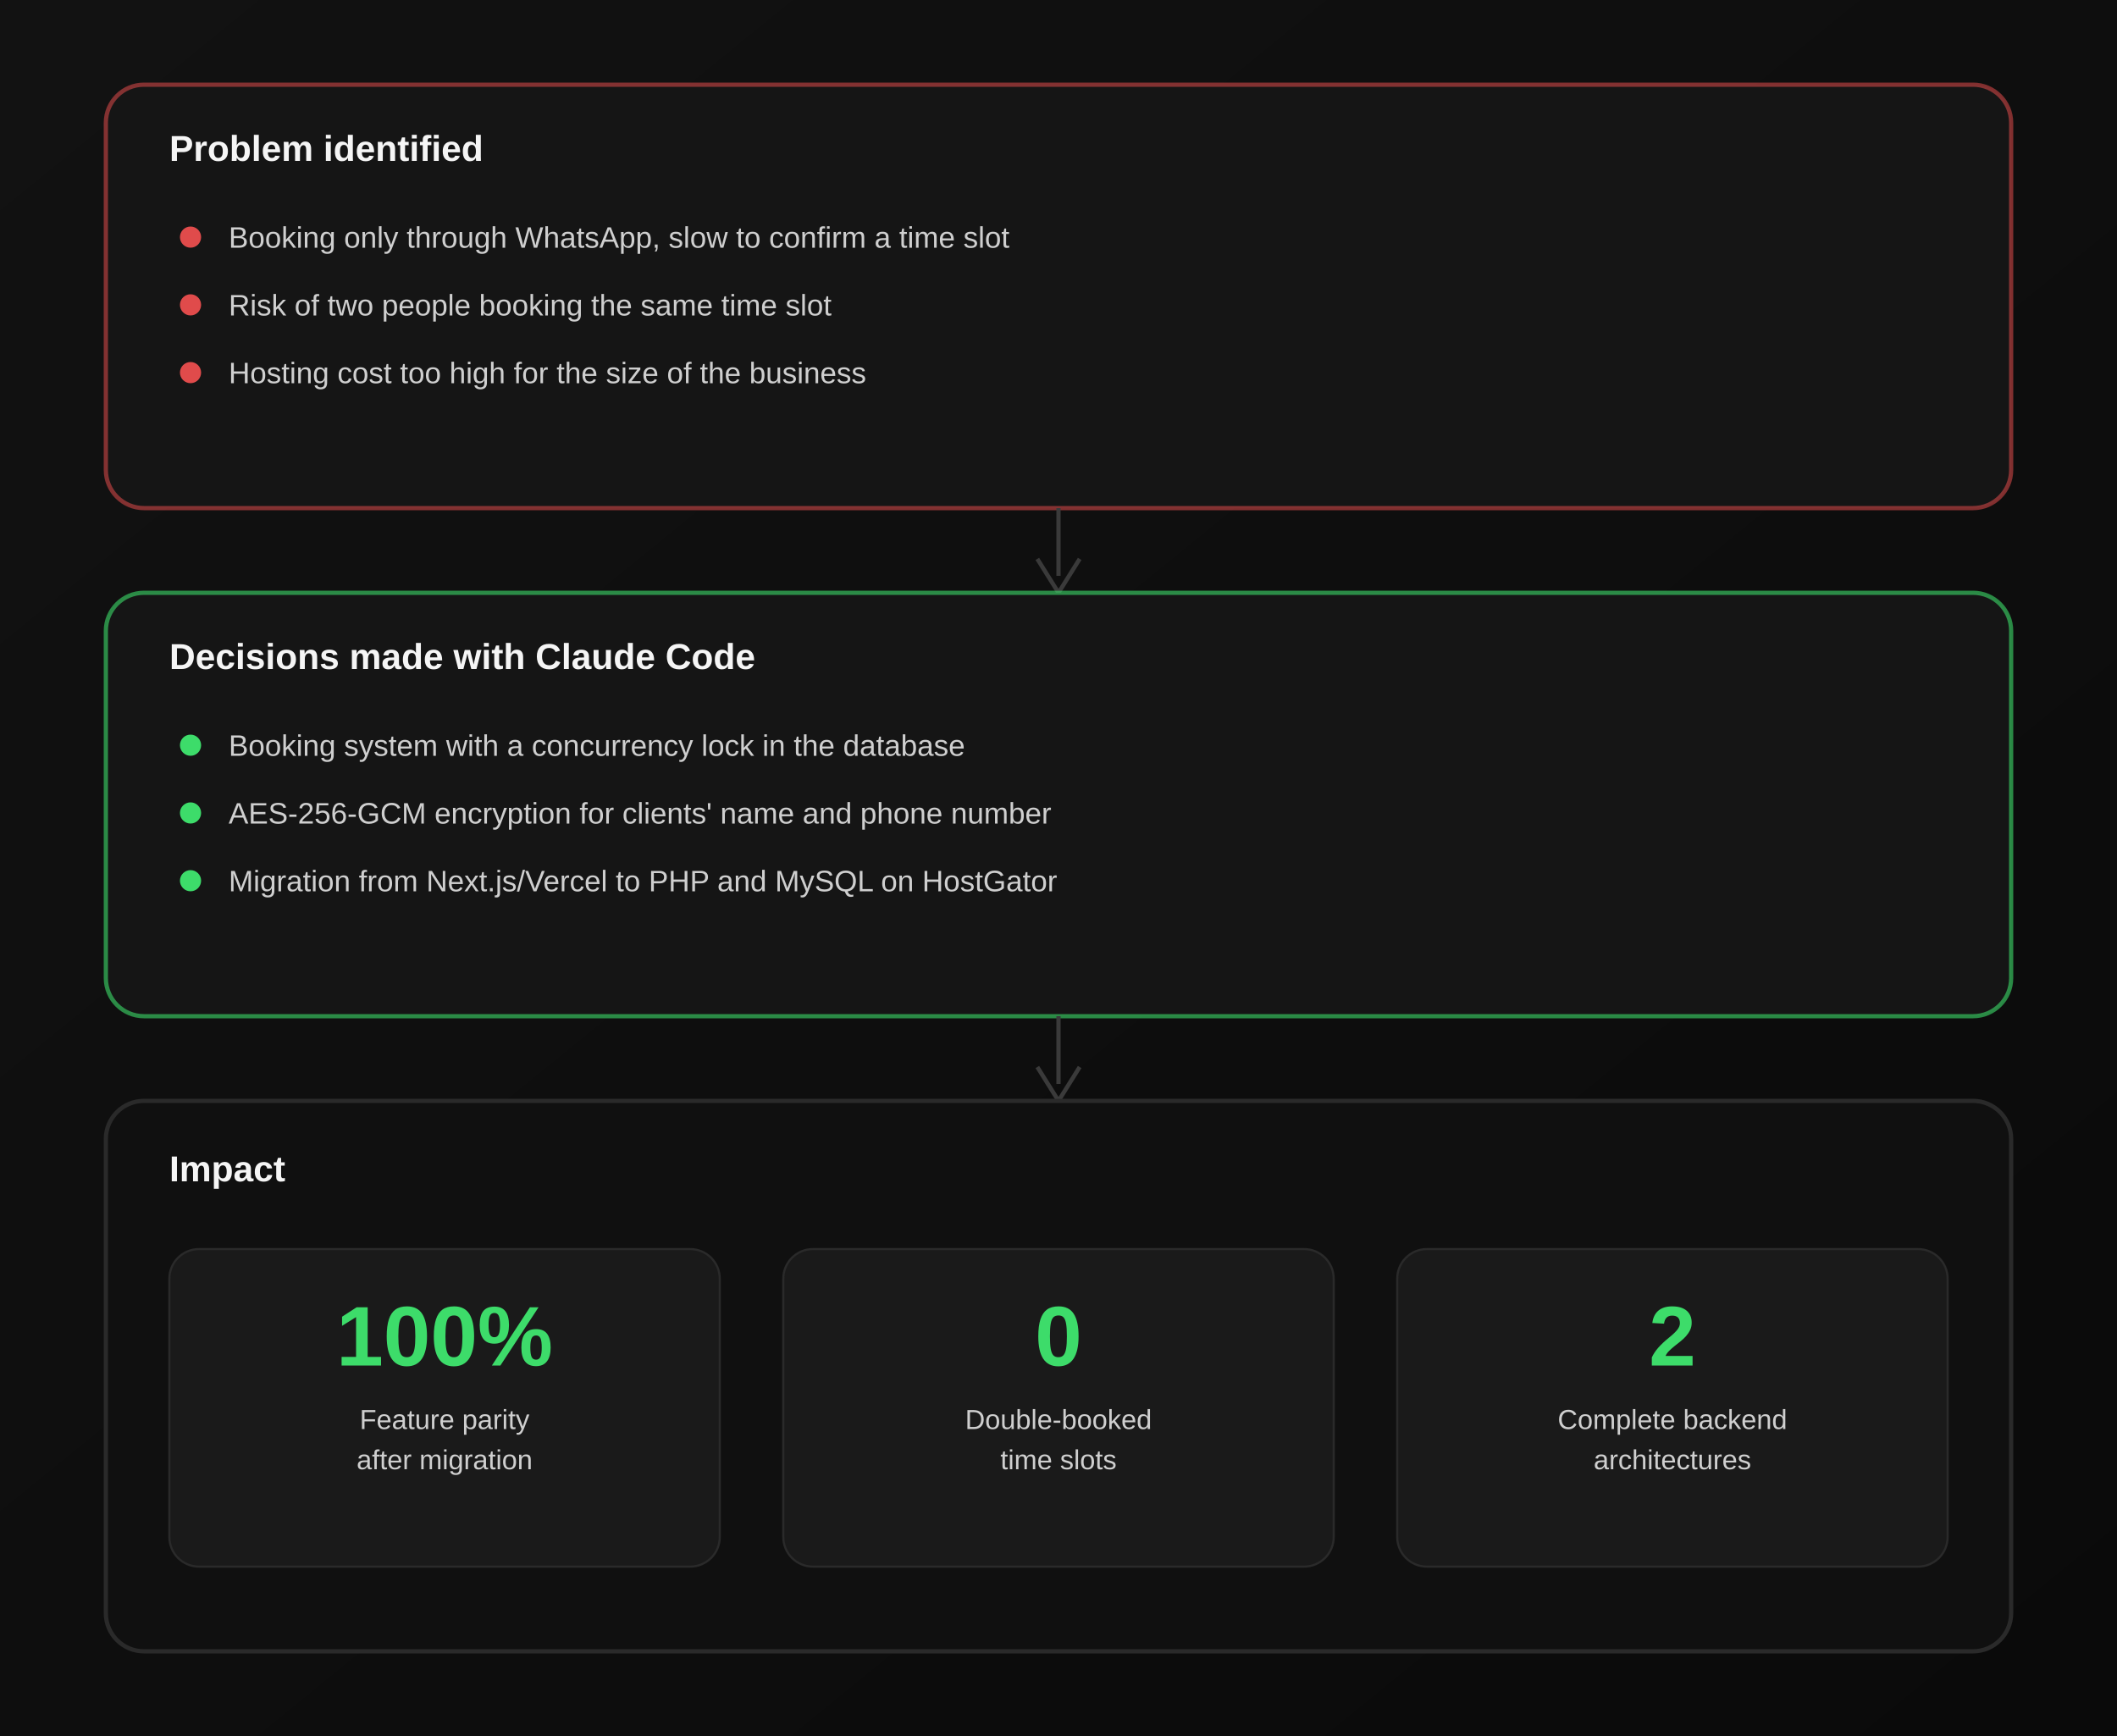
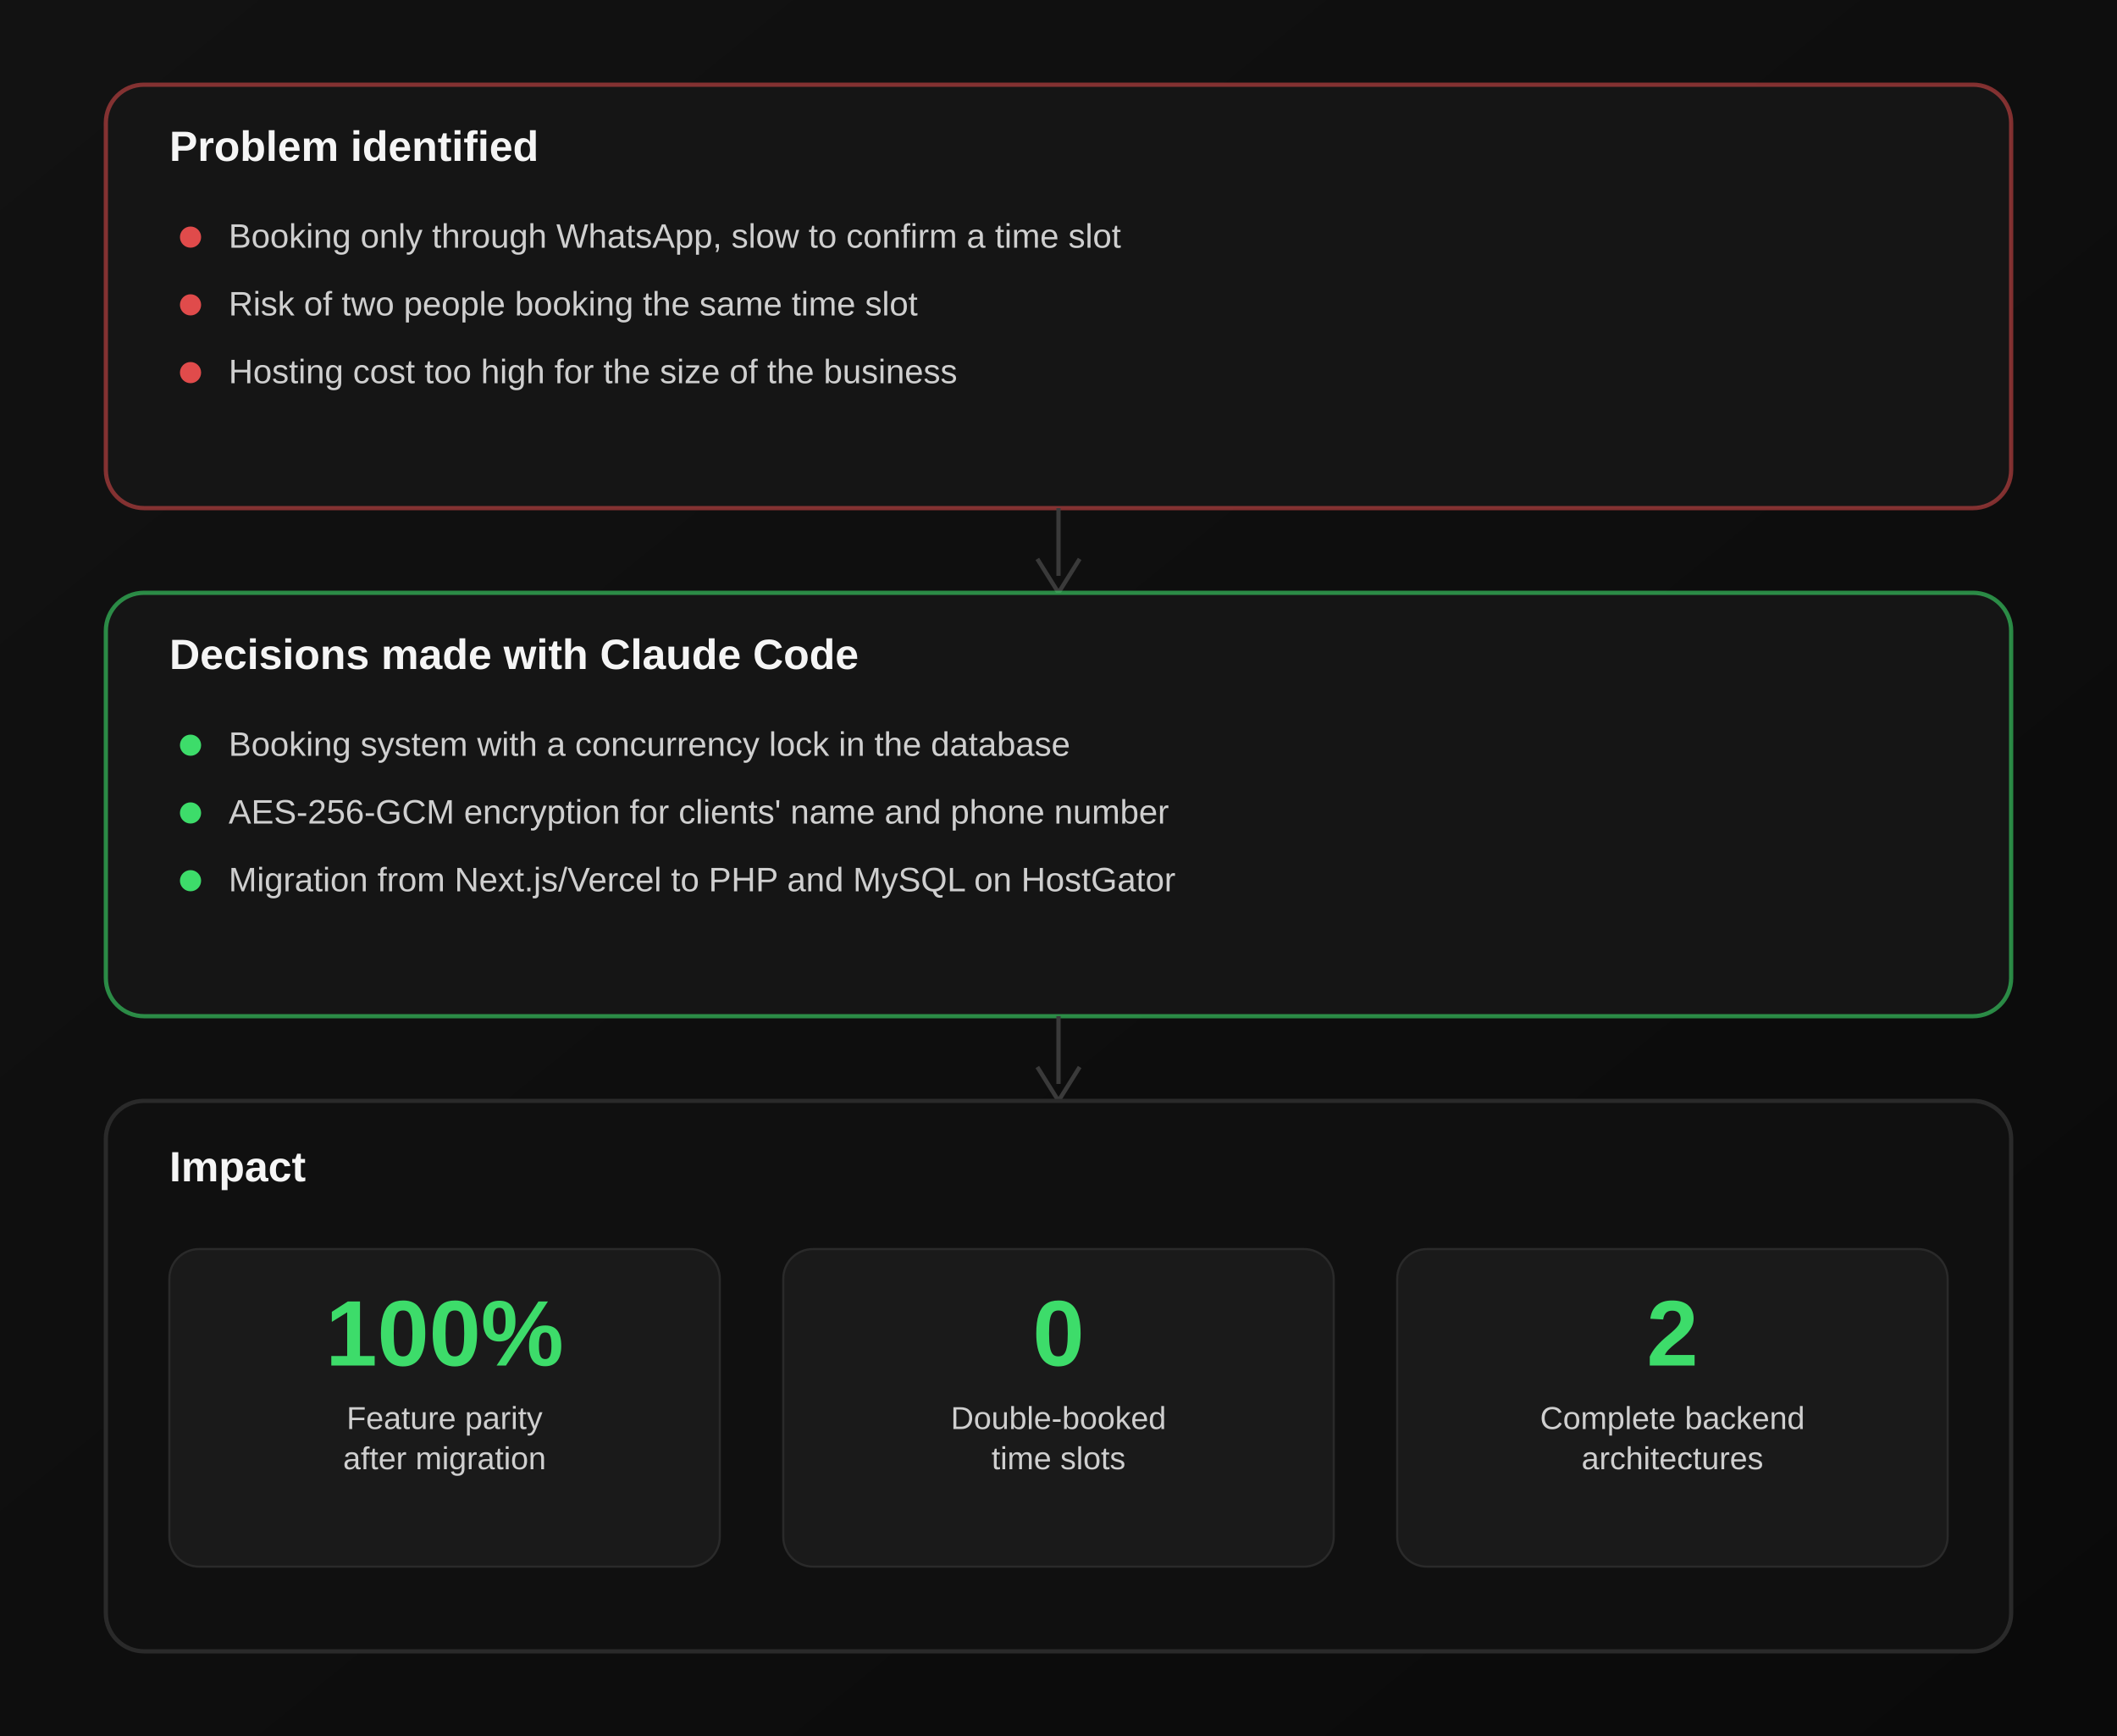
<svg xmlns="http://www.w3.org/2000/svg" viewBox="0 0 1000 820">
  <defs>
    <linearGradient id="bgImpactEn" x1="0" y1="0" x2="1" y2="1">
      <stop offset="0%" stop-color="#121212" />
      <stop offset="100%" stop-color="#0a0a0a" />
    </linearGradient>
  </defs>
  <rect width="1000" height="820" fill="url(#bgImpactEn)" />
  <rect x="50" y="40" width="900" height="200" rx="18" fill="#151515" stroke="#e04b4b" stroke-opacity="0.55" stroke-width="2" />
-   <text x="80" y="76" fill="#f5f5f5" font-family="Arial, sans-serif" font-size="17" font-weight="700">Problem identified</text>
-   <g font-family="Arial, sans-serif" font-size="14" fill="#cfcfcf">
+   <text x="80" y="76" fill="#f5f5f5" font-family="Arial, sans-serif" font-size="20" font-weight="700">Problem identified</text>
+   <g font-family="Arial, sans-serif" font-size="16" fill="#cfcfcf">
    <circle cx="90" cy="112" r="5" fill="#e04b4b" />
    <text x="108" y="117">Booking only through WhatsApp, slow to confirm a time slot</text>
    <circle cx="90" cy="144" r="5" fill="#e04b4b" />
    <text x="108" y="149">Risk of two people booking the same time slot</text>
    <circle cx="90" cy="176" r="5" fill="#e04b4b" />
    <text x="108" y="181">Hosting cost too high for the size of the business</text>
  </g>
  <line x1="500" y1="240" x2="500" y2="272" stroke="#3a3a3a" stroke-width="2" />
  <path d="M490 264 L500 280 L510 264" fill="none" stroke="#3a3a3a" stroke-width="2" />
  <rect x="50" y="280" width="900" height="200" rx="18" fill="#151515" stroke="#3ddc6a" stroke-opacity="0.6" stroke-width="2" />
-   <text x="80" y="316" fill="#f5f5f5" font-family="Arial, sans-serif" font-size="17" font-weight="700">Decisions made with Claude Code</text>
-   <g font-family="Arial, sans-serif" font-size="14" fill="#cfcfcf">
+   <text x="80" y="316" fill="#f5f5f5" font-family="Arial, sans-serif" font-size="20" font-weight="700">Decisions made with Claude Code</text>
+   <g font-family="Arial, sans-serif" font-size="16" fill="#cfcfcf">
    <circle cx="90" cy="352" r="5" fill="#3ddc6a" />
    <text x="108" y="357">Booking system with a concurrency lock in the database</text>
    <circle cx="90" cy="384" r="5" fill="#3ddc6a" />
    <text x="108" y="389">AES-256-GCM encryption for clients' name and phone number</text>
    <circle cx="90" cy="416" r="5" fill="#3ddc6a" />
    <text x="108" y="421">Migration from Next.js/Vercel to PHP and MySQL on HostGator</text>
  </g>
  <line x1="500" y1="480" x2="500" y2="512" stroke="#3a3a3a" stroke-width="2" />
  <path d="M490 504 L500 520 L510 504" fill="none" stroke="#3a3a3a" stroke-width="2" />
  <rect x="50" y="520" width="900" height="260" rx="18" fill="#101010" stroke="#2a2a2a" stroke-width="2" />
-   <text x="80" y="558" fill="#f5f5f5" font-family="Arial, sans-serif" font-size="17" font-weight="700">Impact</text>
+   <text x="80" y="558" fill="#f5f5f5" font-family="Arial, sans-serif" font-size="20" font-weight="700">Impact</text>
  <g font-family="Arial, sans-serif">
    <rect x="80" y="590" width="260" height="150" rx="14" fill="#1a1a1a" stroke="#2a2a2a" />
-     <text x="210" y="645" text-anchor="middle" fill="#3ddc6a" font-size="40" font-weight="700">100%</text>
-     <text x="210" y="675" text-anchor="middle" fill="#cfcfcf" font-size="13">Feature parity</text>
-     <text x="210" y="694" text-anchor="middle" fill="#cfcfcf" font-size="13">after migration</text>
+     <text x="210" y="645" text-anchor="middle" fill="#3ddc6a" font-size="44" font-weight="700">100%</text>
+     <text x="210" y="675" text-anchor="middle" fill="#cfcfcf" font-size="15">Feature parity</text>
+     <text x="210" y="694" text-anchor="middle" fill="#cfcfcf" font-size="15">after migration</text>
    <rect x="370" y="590" width="260" height="150" rx="14" fill="#1a1a1a" stroke="#2a2a2a" />
-     <text x="500" y="645" text-anchor="middle" fill="#3ddc6a" font-size="40" font-weight="700">0</text>
-     <text x="500" y="675" text-anchor="middle" fill="#cfcfcf" font-size="13">Double-booked</text>
-     <text x="500" y="694" text-anchor="middle" fill="#cfcfcf" font-size="13">time slots</text>
+     <text x="500" y="645" text-anchor="middle" fill="#3ddc6a" font-size="44" font-weight="700">0</text>
+     <text x="500" y="675" text-anchor="middle" fill="#cfcfcf" font-size="15">Double-booked</text>
+     <text x="500" y="694" text-anchor="middle" fill="#cfcfcf" font-size="15">time slots</text>
    <rect x="660" y="590" width="260" height="150" rx="14" fill="#1a1a1a" stroke="#2a2a2a" />
-     <text x="790" y="645" text-anchor="middle" fill="#3ddc6a" font-size="40" font-weight="700">2</text>
-     <text x="790" y="675" text-anchor="middle" fill="#cfcfcf" font-size="13">Complete backend</text>
-     <text x="790" y="694" text-anchor="middle" fill="#cfcfcf" font-size="13">architectures</text>
+     <text x="790" y="645" text-anchor="middle" fill="#3ddc6a" font-size="44" font-weight="700">2</text>
+     <text x="790" y="675" text-anchor="middle" fill="#cfcfcf" font-size="15">Complete backend</text>
+     <text x="790" y="694" text-anchor="middle" fill="#cfcfcf" font-size="15">architectures</text>
  </g>
</svg>
